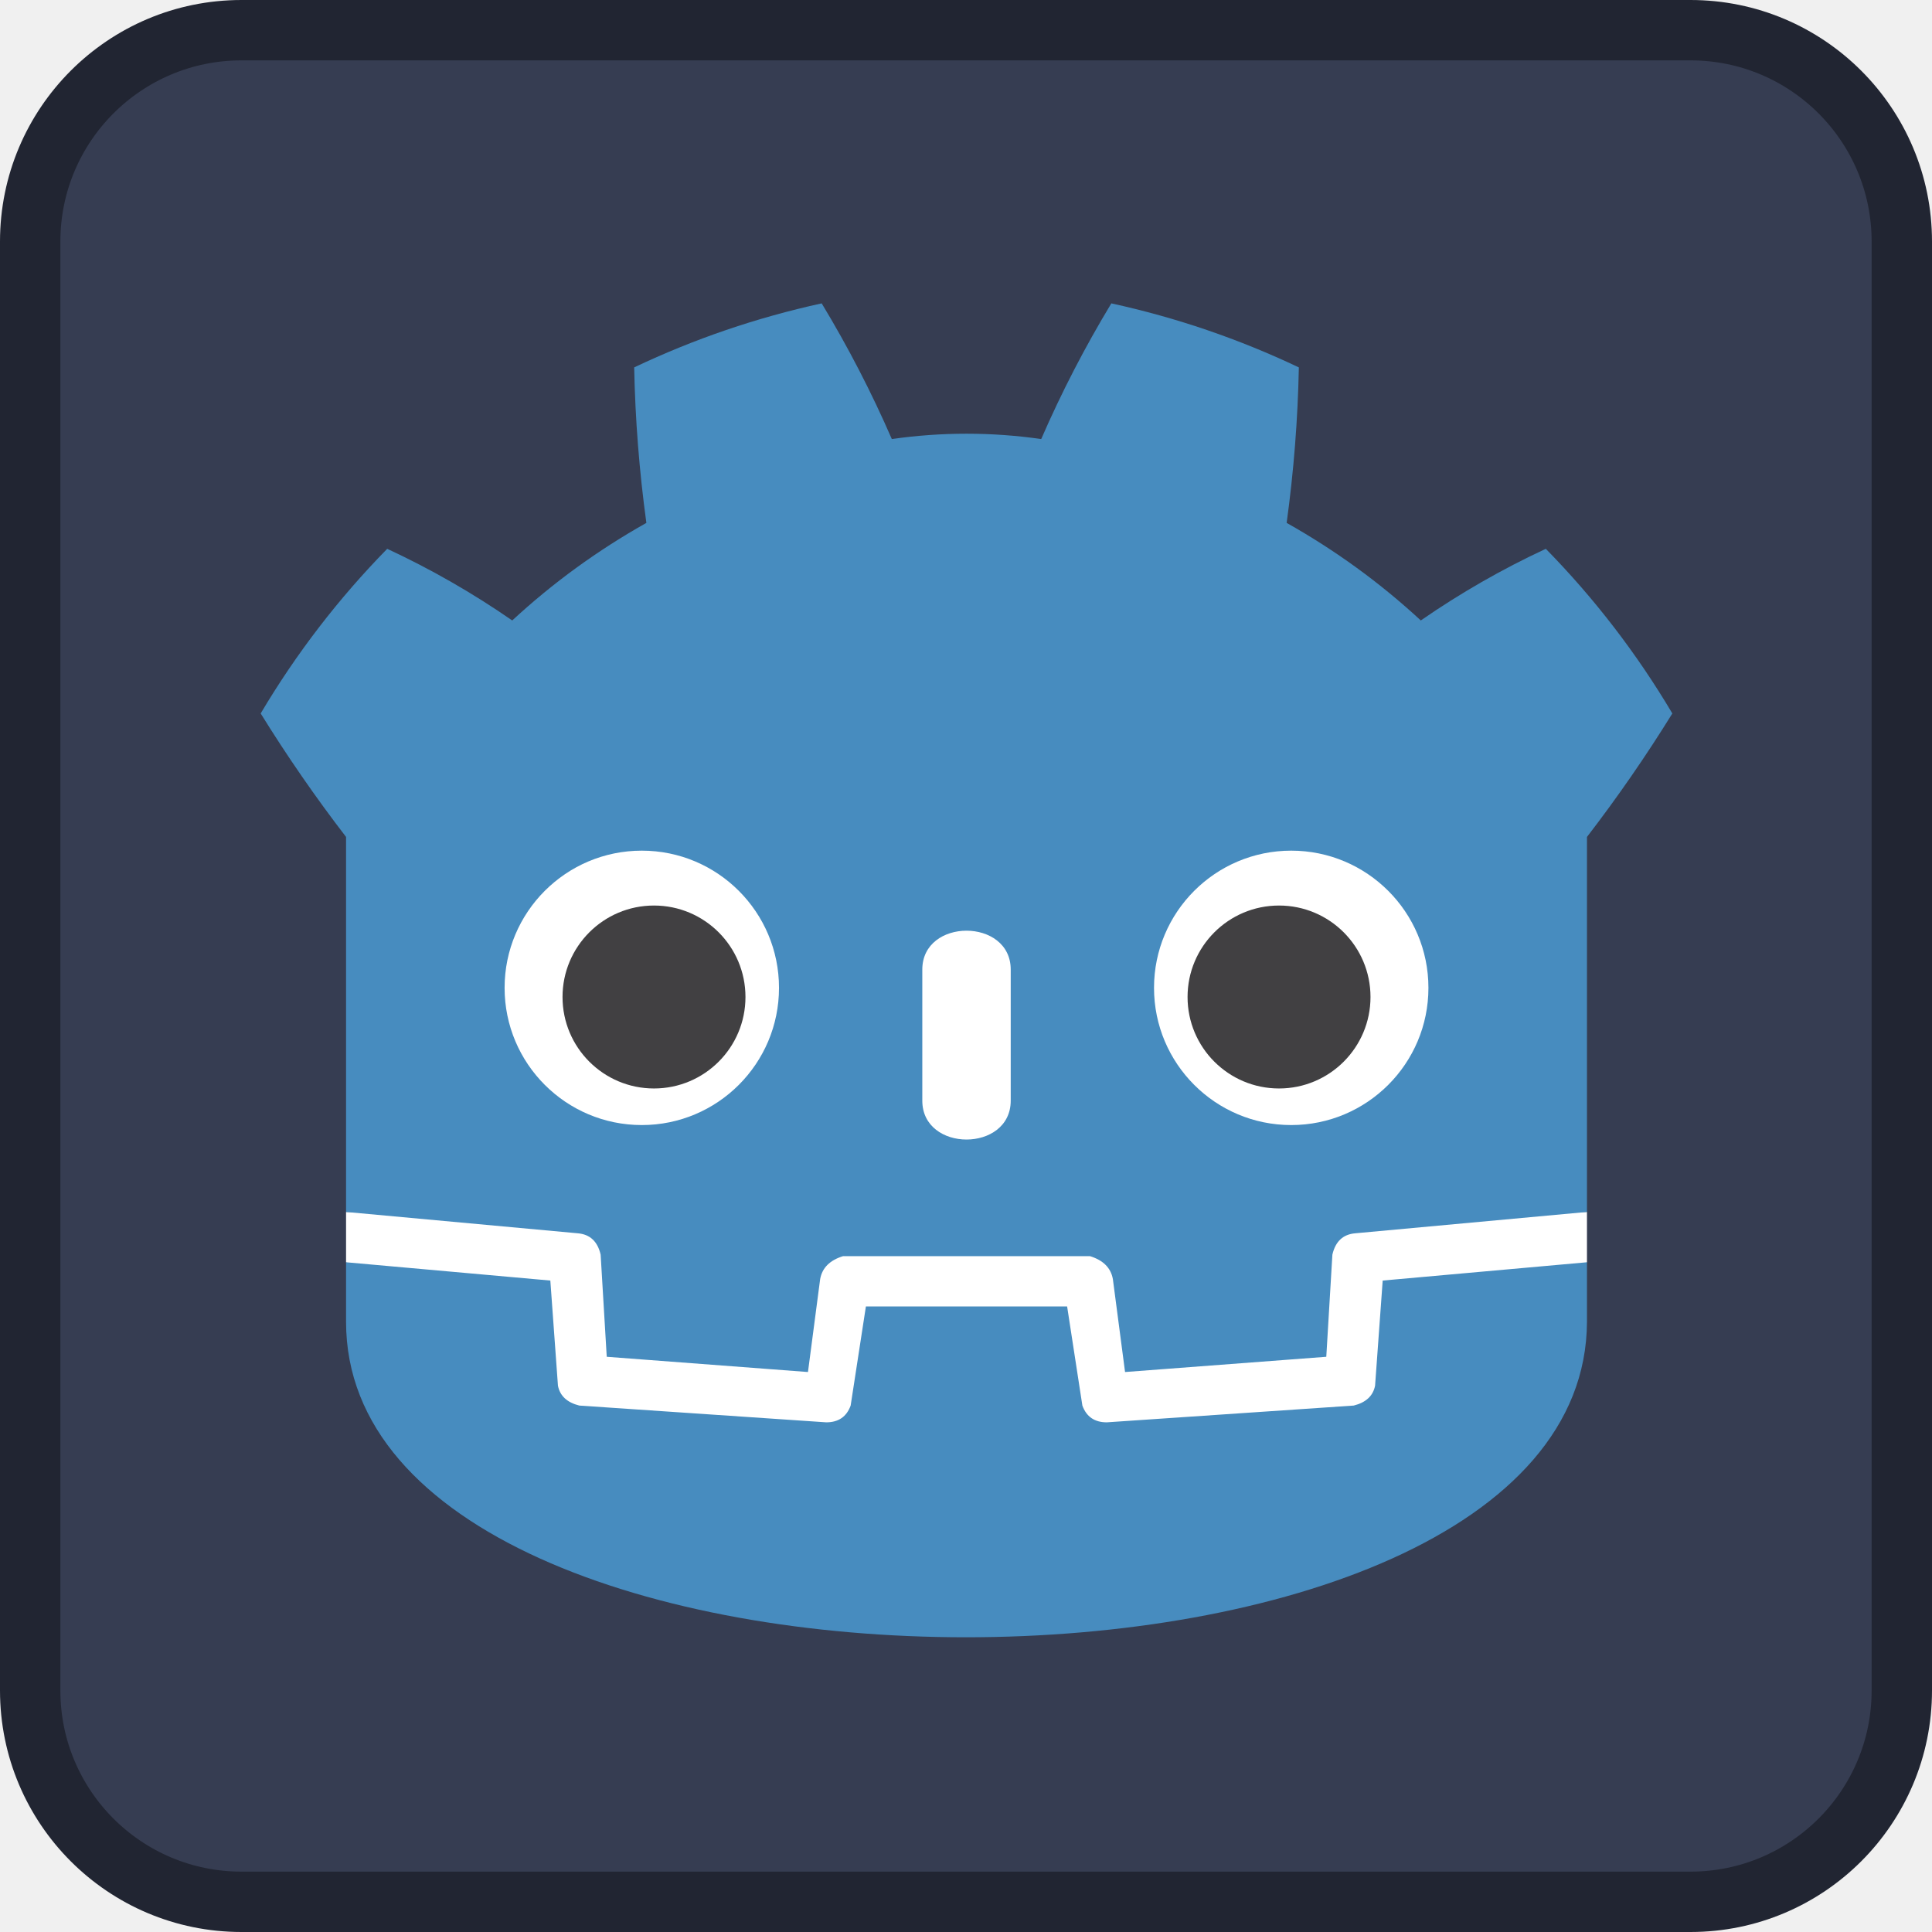
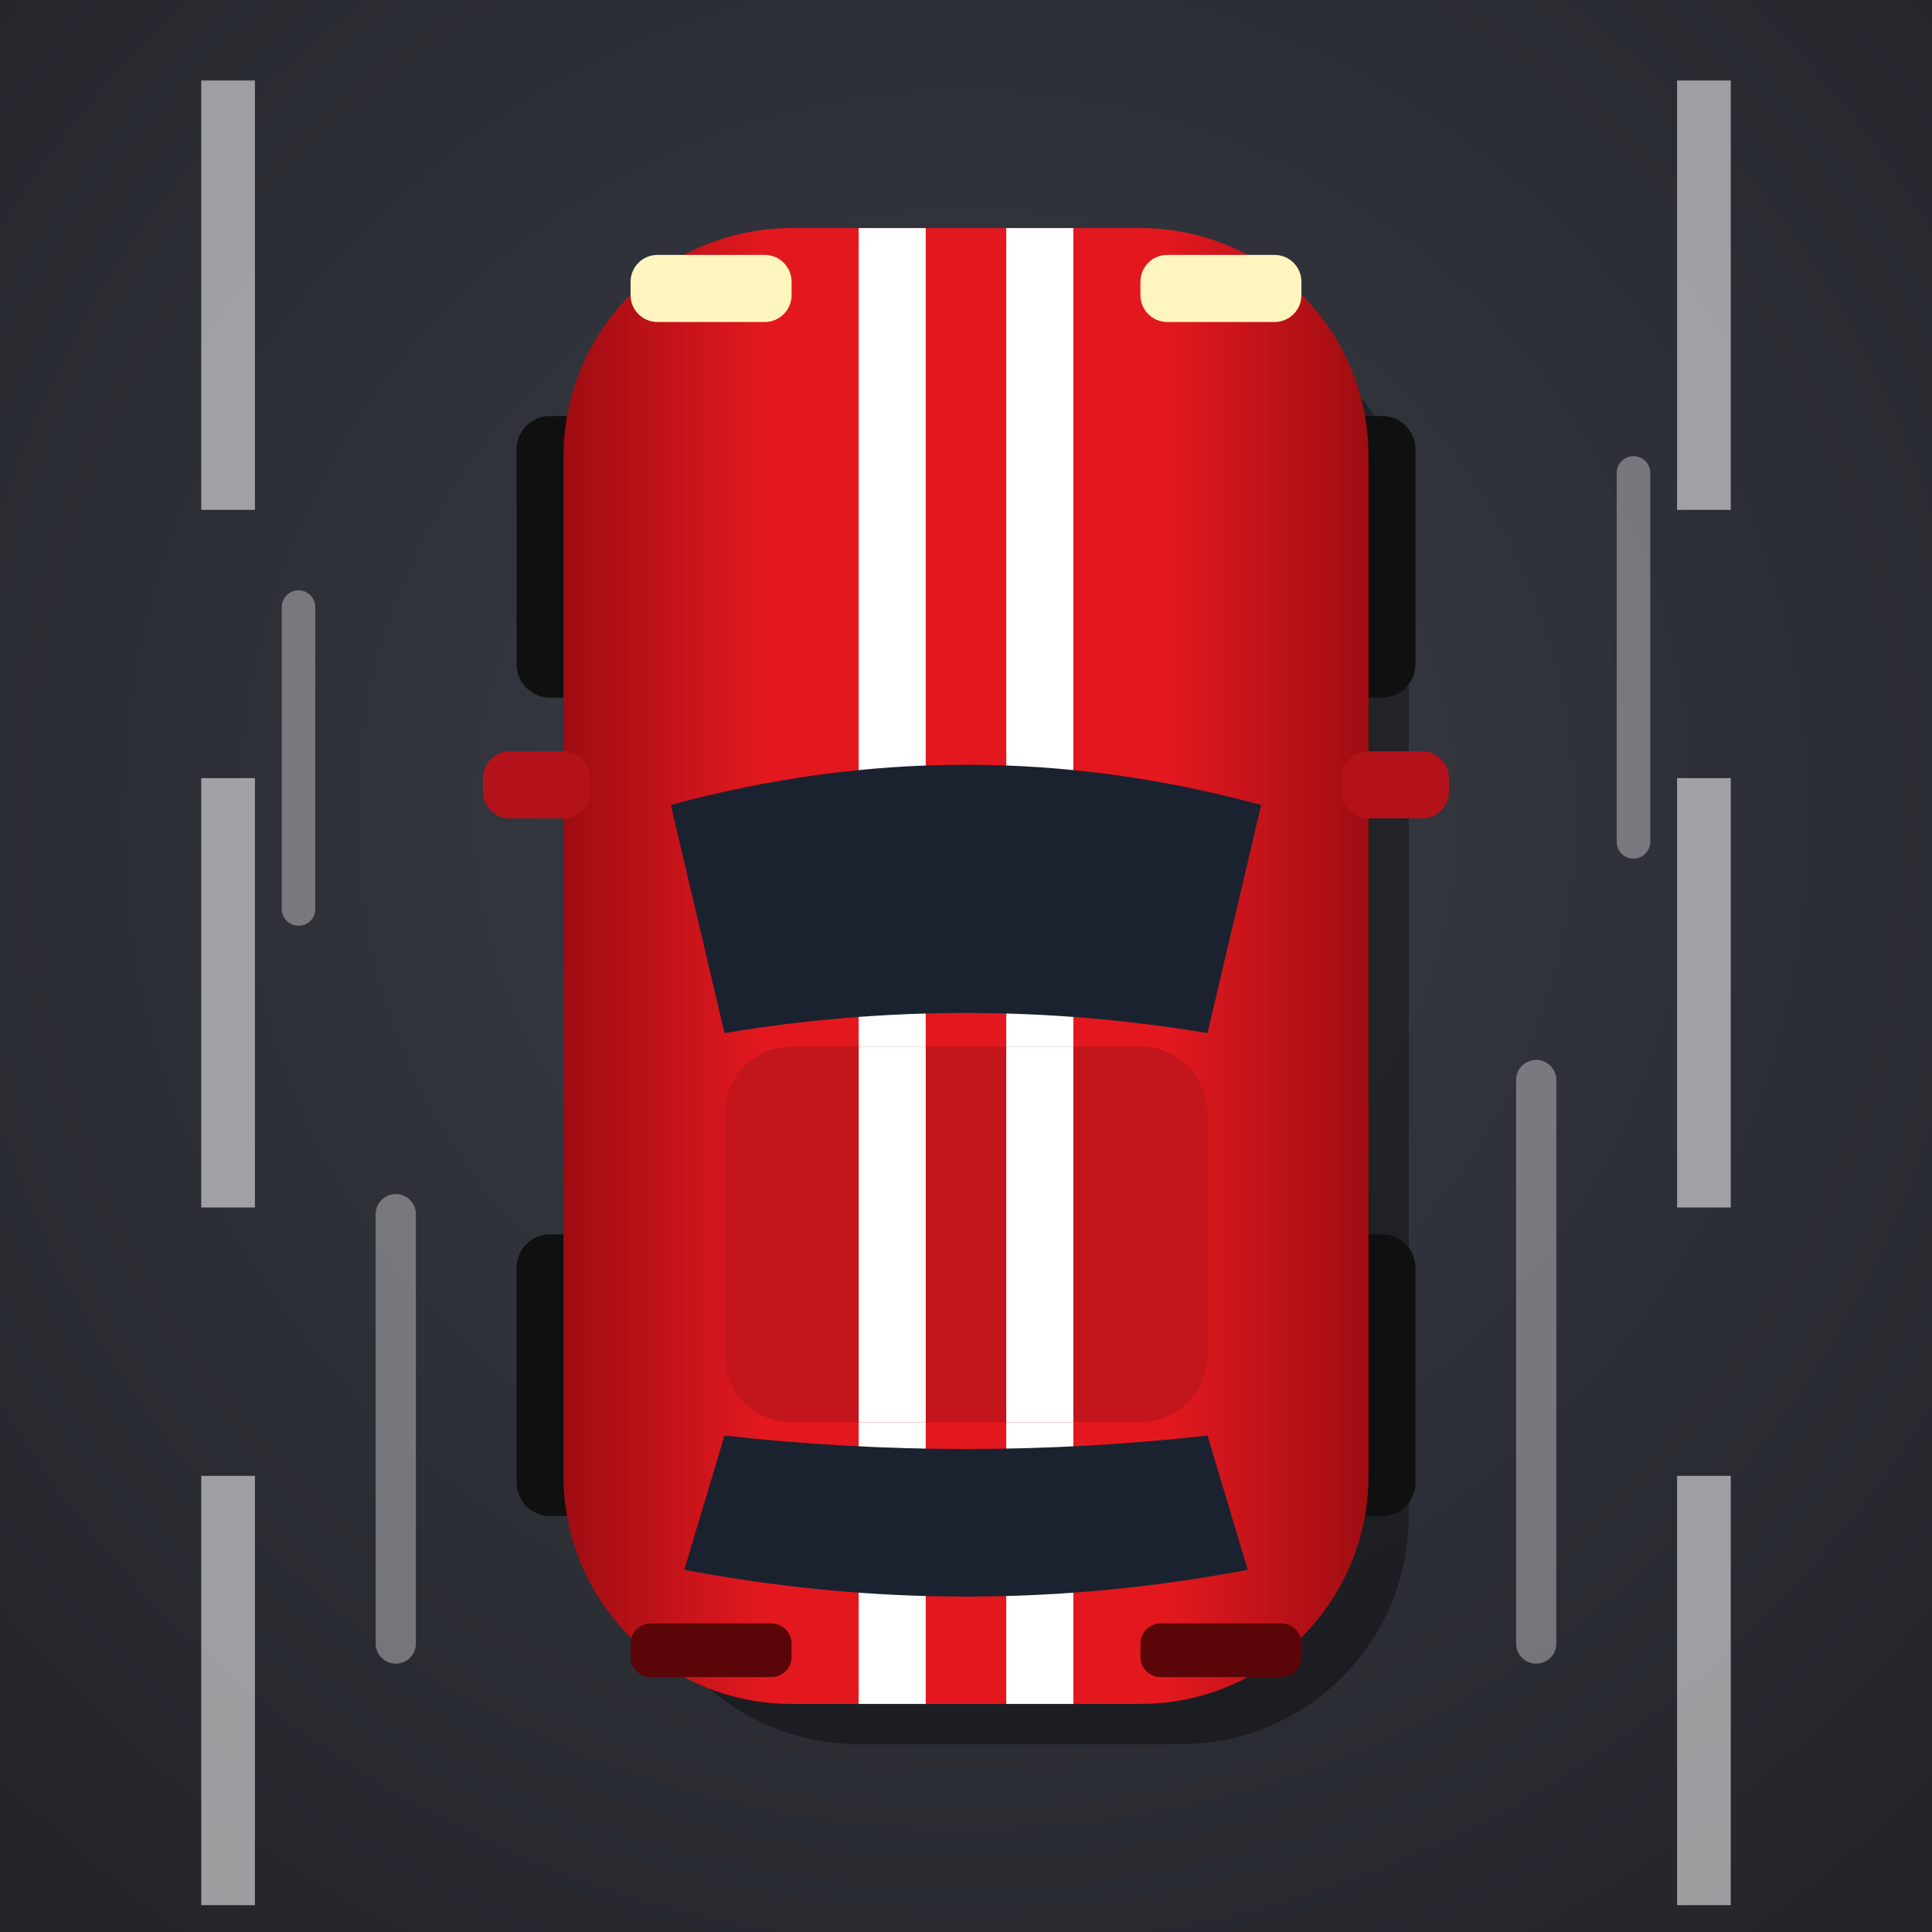
- <svg xmlns="http://www.w3.org/2000/svg" width="128" height="128">
-   <rect width="124" height="124" x="2" y="2" fill="#363d52" stroke="#212532" stroke-width="4" rx="14" />
-   <g fill="#fff" transform="translate(12.322 12.322)scale(.101)">
-     <path d="M105 673v33q407 354 814 0v-33z" />
-     <path fill="#478cbf" d="m105 673 152 14q12 1 15 14l4 67 132 10 8-61q2-11 15-15h162q13 4 15 15l8 61 132-10 4-67q3-13 15-14l152-14V427q30-39 56-81-35-59-83-108-43 20-82 47-40-37-88-64 7-51 8-102-59-28-123-42-26 43-46 89-49-7-98 0-20-46-46-89-64 14-123 42 1 51 8 102-48 27-88 64-39-27-82-47-48 49-83 108 26 42 56 81zm0 33v39c0 276 813 276 814 0v-39l-134 12-5 69q-2 10-14 13l-162 11q-12 0-16-11l-10-65H446l-10 65q-4 11-16 11l-162-11q-12-3-14-13l-5-69z" />
-     <path d="M483 600c0 34 58 34 58 0v-86c0-34-58-34-58 0z" />
-     <circle cx="725" cy="526" r="90" />
-     <circle cx="299" cy="526" r="90" />
+ <svg xmlns="http://www.w3.org/2000/svg" width="256" height="256" viewBox="72 72 288 288">
+   <defs>
+     <radialGradient id="bg_glow" cx="50%" cy="45%" r="70%">
+       <stop offset="0" stop-color="#3a3d46" />
+       <stop offset="1" stop-color="#18191d" />
+     </radialGradient>
+   </defs>
+   <rect width="432" height="432" fill="url(#bg_glow)" />
+   <rect x="28" width="8" height="432" fill="#f2c230" />
+   <rect x="396" width="8" height="432" fill="#f2c230" />
+   <g fill="#ffffff" opacity="0.55">
+     <rect x="102" y="-20" width="8" height="64" />
+     <rect x="102" y="84" width="8" height="64" />
+     <rect x="102" y="188" width="8" height="64" />
+     <rect x="102" y="292" width="8" height="64" />
+     <rect x="102" y="396" width="8" height="64" />
+     <rect x="322" y="-20" width="8" height="64" />
+     <rect x="322" y="84" width="8" height="64" />
+     <rect x="322" y="188" width="8" height="64" />
+     <rect x="322" y="292" width="8" height="64" />
+     <rect x="322" y="396" width="8" height="64" />
  </g>
-   <g fill="#414042" transform="translate(12.322 12.322)scale(.101)">
-     <circle cx="307" cy="532" r="60" />
-     <circle cx="717" cy="532" r="60" />
+   <defs>
+     <linearGradient id="body" x1="0" y1="0" x2="1" y2="0">
+       <stop offset="0" stop-color="#9e0d12" />
+       <stop offset="0.25" stop-color="#e3181f" />
+       <stop offset="0.75" stop-color="#e3181f" />
+       <stop offset="1" stop-color="#9e0d12" />
+     </linearGradient>
+   </defs>
+   <g fill="#ffffff" opacity="0.35">
+     <rect x="128" y="250" width="6" height="70" rx="3" />
+     <rect x="298" y="230" width="6" height="90" rx="3" />
+     <rect x="114" y="160" width="5" height="50" rx="2.5" />
+     <rect x="313" y="140" width="5" height="60" rx="2.5" />
+   </g>
+   <rect x="166" y="118" width="116" height="214" rx="34" fill="#000" opacity="0.35" />
+   <g fill="#101010">
+     <rect x="149" y="134" width="16" height="42" rx="5" />
+     <rect x="267" y="134" width="16" height="42" rx="5" />
+     <rect x="149" y="256" width="16" height="42" rx="5" />
+     <rect x="267" y="256" width="16" height="42" rx="5" />
+   </g>
+   <rect x="156" y="106" width="120" height="220" rx="34" fill="url(#body)" />
+   <g fill="#ffffff">
+     <rect x="200" y="106" width="10" height="220" />
+     <rect x="222" y="106" width="10" height="220" />
+   </g>
+   <g fill="#b3121a">
+     <rect x="144" y="184" width="16" height="10" rx="4" />
+     <rect x="272" y="184" width="16" height="10" rx="4" />
+   </g>
+   <g fill="#1a2230">
+     <path d="M172 192 Q216 180 260 192 L252 226 Q216 220 180 226 Z" />
+     <path d="M180 286 Q216 290 252 286 L258 306 Q216 314 174 306 Z" />
+   </g>
+   <rect x="180" y="228" width="72" height="56" rx="10" fill="#c3151c" />
+   <g fill="#ffffff">
+     <rect x="200" y="228" width="10" height="56" />
+     <rect x="222" y="228" width="10" height="56" />
+   </g>
+   <g fill="#fff6bf">
+     <rect x="166" y="110" width="24" height="10" rx="4" />
+     <rect x="242" y="110" width="24" height="10" rx="4" />
+   </g>
+   <g fill="#5a0508">
+     <rect x="166" y="314" width="24" height="8" rx="3" />
+     <rect x="242" y="314" width="24" height="8" rx="3" />
  </g>
</svg>
